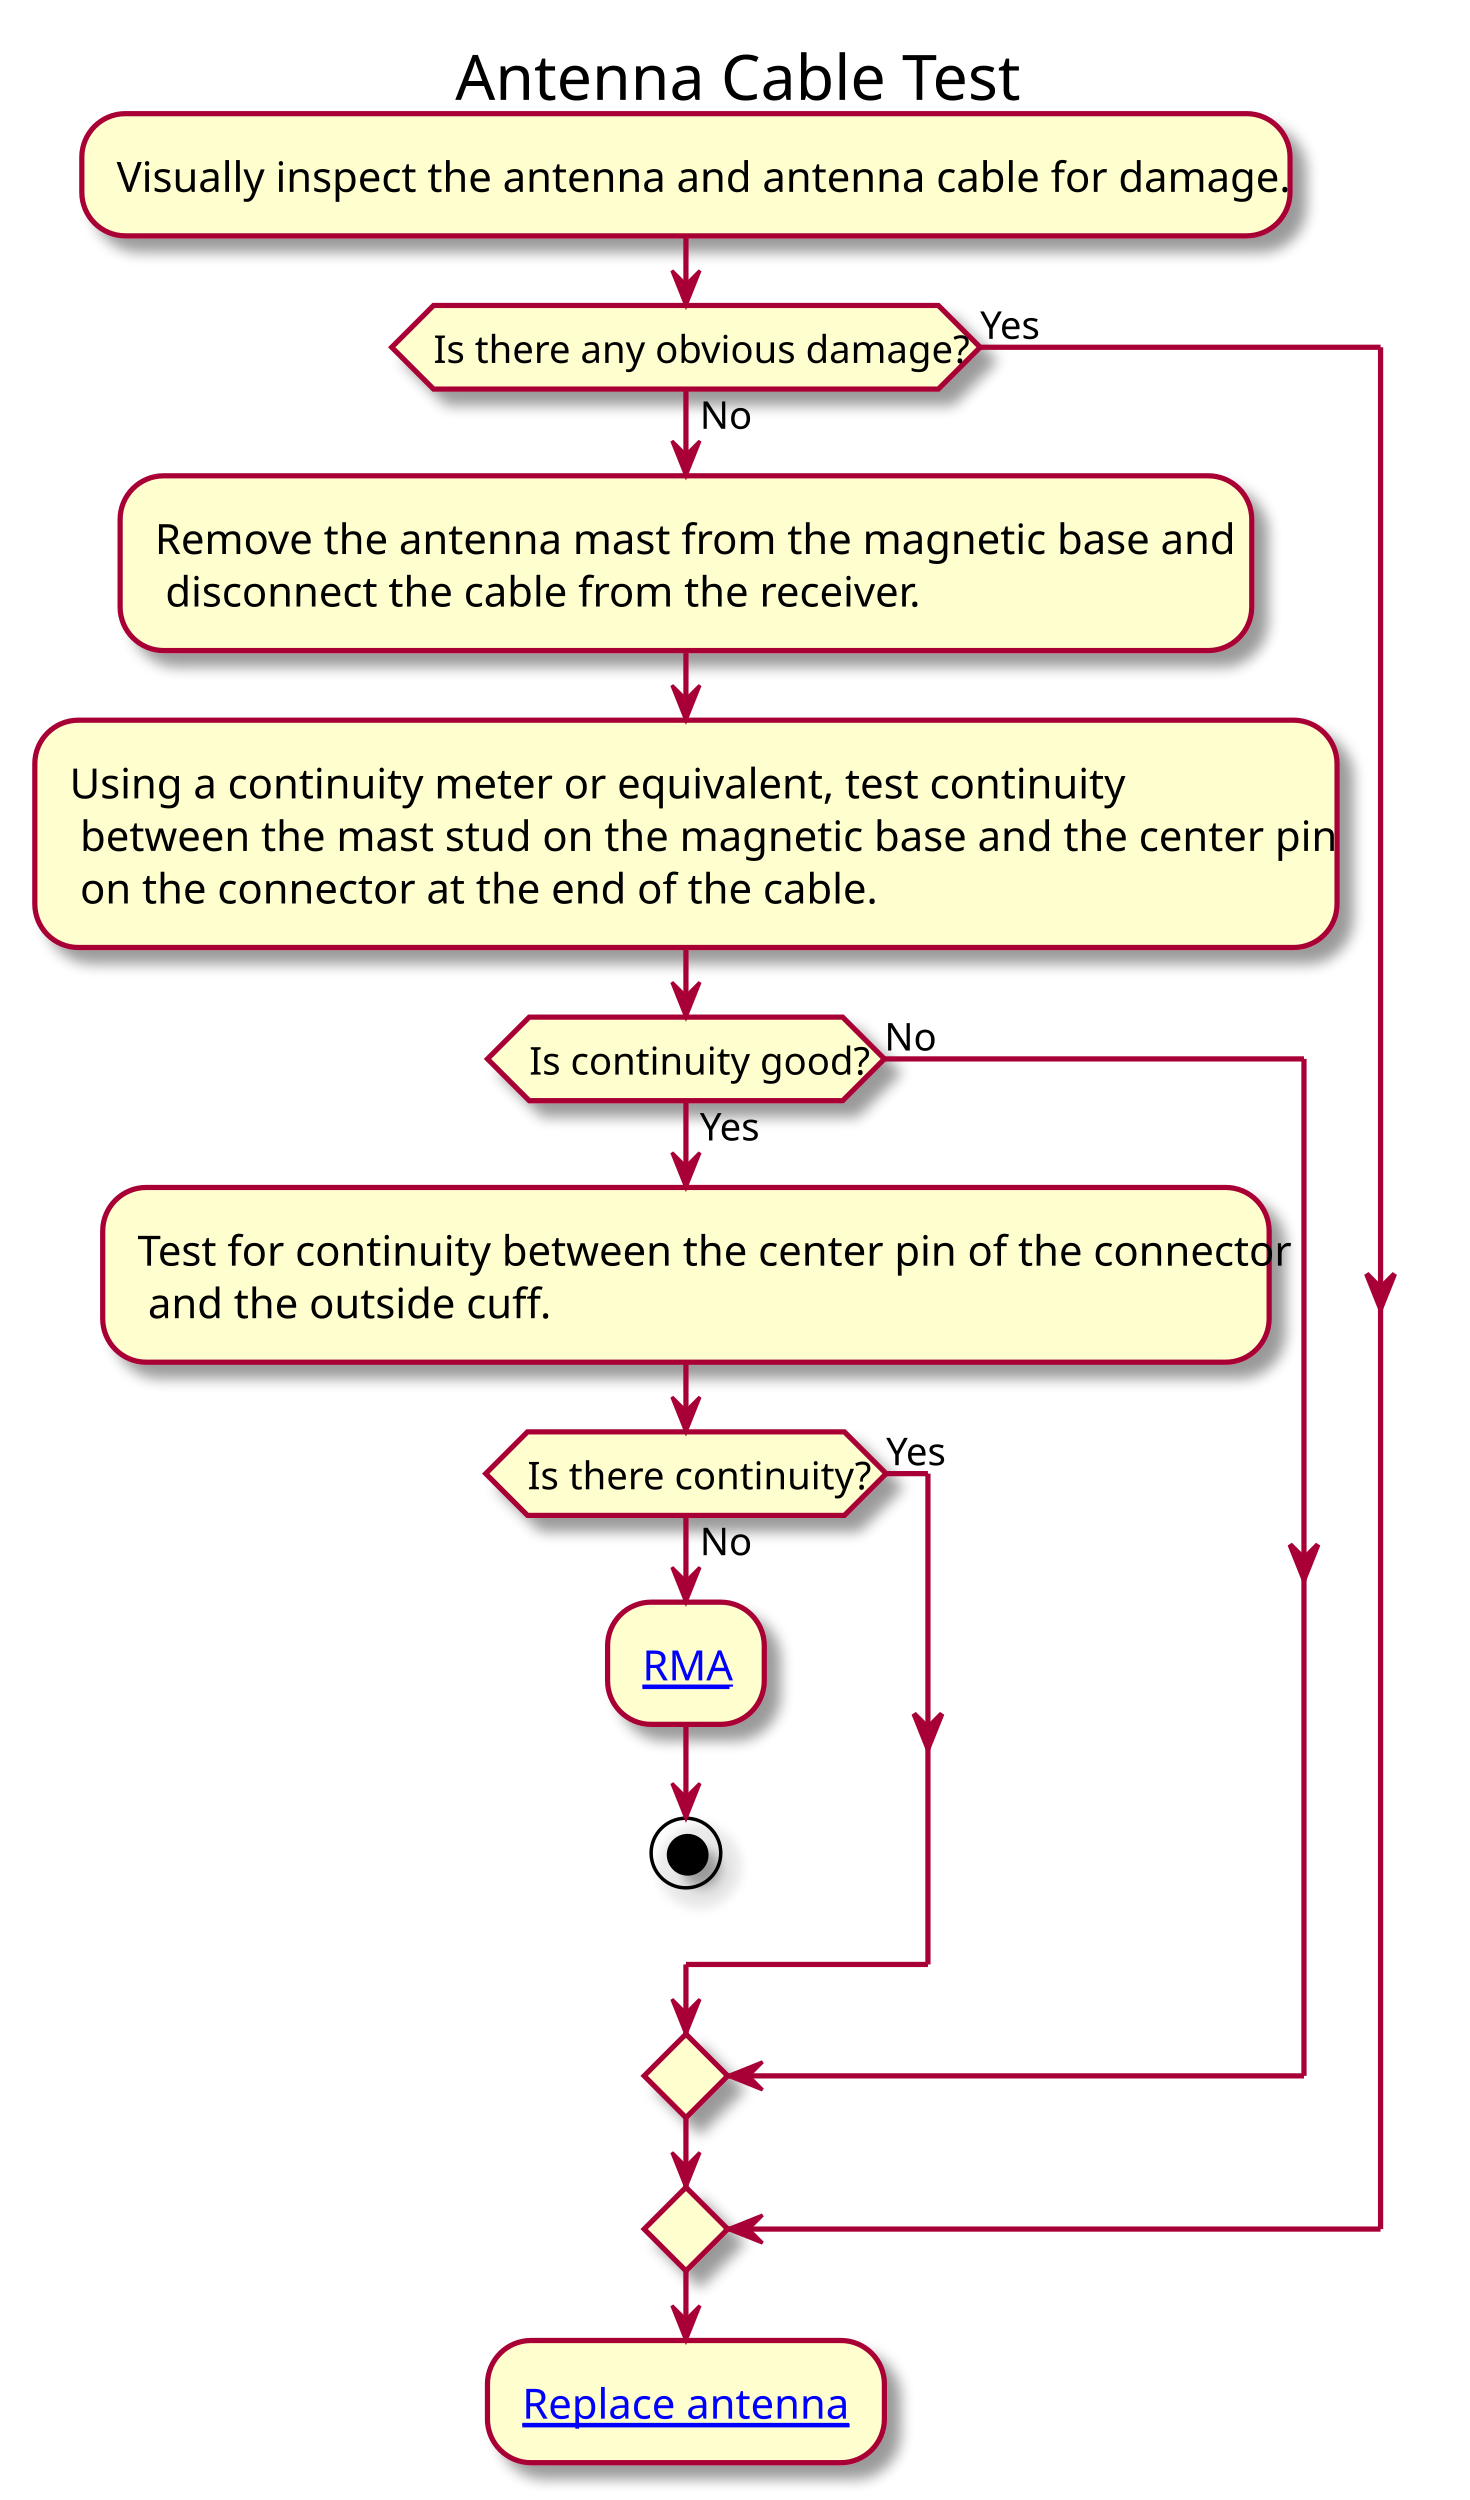
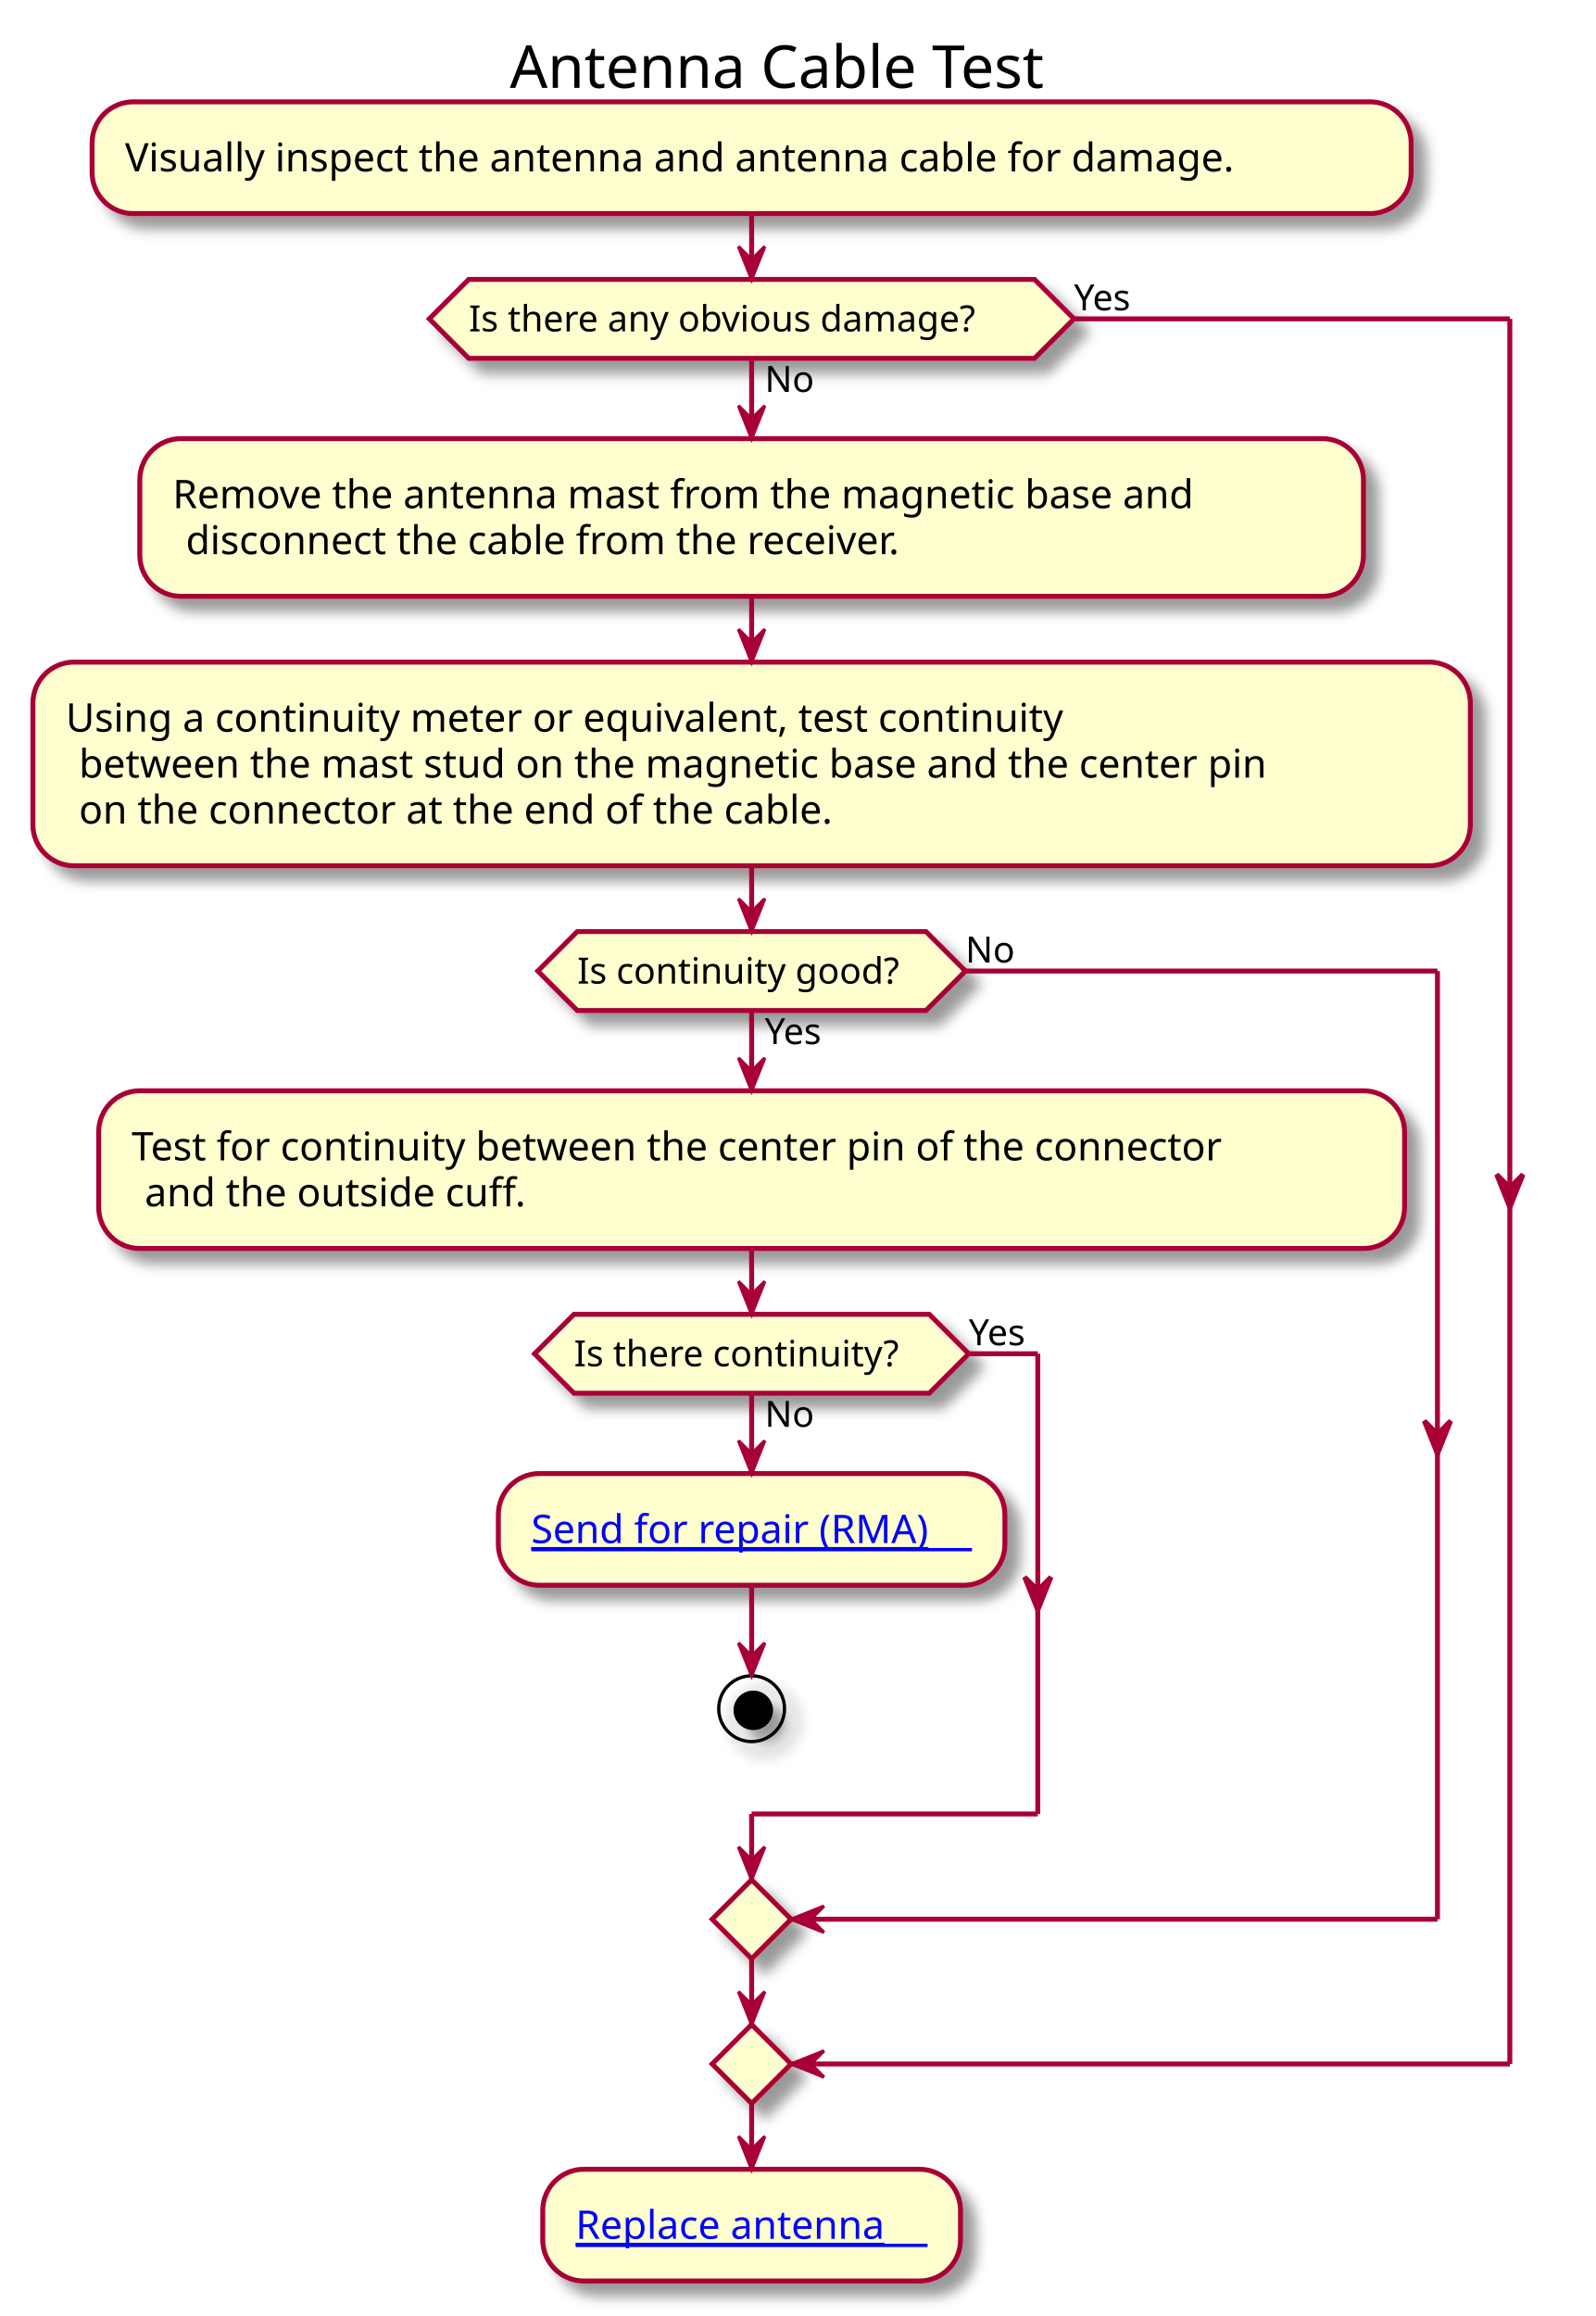
- <svg xmlns="http://www.w3.org/2000/svg" xmlns:xlink="http://www.w3.org/1999/xlink" contentScriptType="application/ecmascript" contentStyleType="text/css" height="718px" preserveAspectRatio="none" style="width:422px;height:718px;" version="1.1" viewBox="0 0 422 718" width="422px" zoomAndPan="magnify">
+ <svg xmlns="http://www.w3.org/2000/svg" xmlns:xlink="http://www.w3.org/1999/xlink" contentScriptType="application/ecmascript" contentStyleType="text/css" height="704px" preserveAspectRatio="none" style="width:485px;height:704px;" version="1.1" viewBox="0 0 485 704" width="485px" zoomAndPan="magnify">
  <defs>
-     <filter height="300%" id="f1pv1gt68afuh5" width="300%" x="-1" y="-1">
+     <filter height="300%" id="fzxeddb4bjyew" width="300%" x="-1" y="-1">
      <feGaussianBlur result="blurOut" stdDeviation="2.0" />
      <feColorMatrix in="blurOut" result="blurOut2" type="matrix" values="0 0 0 0 0 0 0 0 0 0 0 0 0 0 0 0 0 0 .4 0" />
      <feOffset dx="4.0" dy="4.0" in="blurOut2" result="blurOut3" />
      <feBlend in="SourceGraphic" in2="blurOut3" mode="normal" />
    </filter>
  </defs>
  <g>
-     <text fill="#000000" font-family="sans-serif" font-size="18" lengthAdjust="spacingAndGlyphs" textLength="159" x="130.75" y="28.686">Antenna Cable Test</text>
-     <rect fill="#FEFECE" filter="url(#f1pv1gt68afuh5)" height="35.094" rx="12.5" ry="12.5" style="stroke: #A80036; stroke-width: 1.5;" width="347" x="23.5" y="32.641" />
-     <text fill="#000000" font-family="sans-serif" font-size="12" lengthAdjust="spacingAndGlyphs" textLength="327" x="33.5" y="55.098">Visually inspect the antenna and antenna cable for damage.</text>
-     <rect fill="#FEFECE" filter="url(#f1pv1gt68afuh5)" height="50.188" rx="12.5" ry="12.5" style="stroke: #A80036; stroke-width: 1.5;" width="325" x="34.5" y="136.652" />
-     <text fill="#000000" font-family="sans-serif" font-size="12" lengthAdjust="spacingAndGlyphs" textLength="302" x="44.5" y="159.109">Remove the antenna mast from the magnetic base and</text>
-     <text fill="#000000" font-family="sans-serif" font-size="12" lengthAdjust="spacingAndGlyphs" textLength="210" x="47.5" y="174.203">disconnect the cable from the receiver.</text>
-     <rect fill="#FEFECE" filter="url(#f1pv1gt68afuh5)" height="65.281" rx="12.5" ry="12.5" style="stroke: #A80036; stroke-width: 1.5;" width="374" x="10" y="206.84" />
-     <text fill="#000000" font-family="sans-serif" font-size="12" lengthAdjust="spacingAndGlyphs" textLength="285" x="20" y="229.297">Using a continuity meter or equivalent, test continuity</text>
-     <text fill="#000000" font-family="sans-serif" font-size="12" lengthAdjust="spacingAndGlyphs" textLength="348" x="23" y="244.391">between the mast stud on the magnetic base and the center pin</text>
-     <text fill="#000000" font-family="sans-serif" font-size="12" lengthAdjust="spacingAndGlyphs" textLength="217" x="23" y="259.484">on the connector at the end of the cable.</text>
-     <rect fill="#FEFECE" filter="url(#f1pv1gt68afuh5)" height="50.188" rx="12.5" ry="12.5" style="stroke: #A80036; stroke-width: 1.5;" width="335" x="29.5" y="341.039" />
-     <text fill="#000000" font-family="sans-serif" font-size="12" lengthAdjust="spacingAndGlyphs" textLength="312" x="39.5" y="363.496">Test for continuity between the center pin of the connector</text>
-     <text fill="#000000" font-family="sans-serif" font-size="12" lengthAdjust="spacingAndGlyphs" textLength="110" x="42.5" y="378.59">and the outside cuff.</text>
-     <rect fill="#FEFECE" filter="url(#f1pv1gt68afuh5)" height="35.094" rx="12.5" ry="12.5" style="stroke: #A80036; stroke-width: 1.5;" width="45" x="174.5" y="460.144" />
+     <text fill="#000000" font-family="sans-serif" font-size="18" lengthAdjust="spacingAndGlyphs" textLength="173" x="155" y="26.708">Antenna Cable Test</text>
+     <rect fill="#FEFECE" filter="url(#fzxeddb4bjyew)" height="33.969" rx="12.5" ry="12.5" style="stroke: #A80036; stroke-width: 1.5;" width="401" x="28" y="30.953" />
+     <text fill="#000000" font-family="sans-serif" font-size="12" lengthAdjust="spacingAndGlyphs" textLength="381" x="38" y="52.092">Visually inspect the antenna and antenna cable for damage.</text>
+     <rect fill="#FEFECE" filter="url(#fzxeddb4bjyew)" height="47.938" rx="12.5" ry="12.5" style="stroke: #A80036; stroke-width: 1.5;" width="372" x="42.5" y="133.324" />
+     <text fill="#000000" font-family="sans-serif" font-size="12" lengthAdjust="spacingAndGlyphs" textLength="348" x="52.5" y="154.463">Remove the antenna mast from the magnetic base and</text>
+     <text fill="#000000" font-family="sans-serif" font-size="12" lengthAdjust="spacingAndGlyphs" textLength="247" x="56.5" y="168.432">disconnect the cable from the receiver.</text>
+     <rect fill="#FEFECE" filter="url(#fzxeddb4bjyew)" height="61.906" rx="12.5" ry="12.5" style="stroke: #A80036; stroke-width: 1.5;" width="437" x="10" y="201.262" />
+     <text fill="#000000" font-family="sans-serif" font-size="12" lengthAdjust="spacingAndGlyphs" textLength="337" x="20" y="222.4">Using a continuity meter or equivalent, test continuity</text>
+     <text fill="#000000" font-family="sans-serif" font-size="12" lengthAdjust="spacingAndGlyphs" textLength="409" x="24" y="236.369">between the mast stud on the magnetic base and the center pin</text>
+     <text fill="#000000" font-family="sans-serif" font-size="12" lengthAdjust="spacingAndGlyphs" textLength="262" x="24" y="250.338">on the connector at the end of the cable.</text>
+     <rect fill="#FEFECE" filter="url(#fzxeddb4bjyew)" height="47.938" rx="12.5" ry="12.5" style="stroke: #A80036; stroke-width: 1.5;" width="397" x="30" y="331.57" />
+     <text fill="#000000" font-family="sans-serif" font-size="12" lengthAdjust="spacingAndGlyphs" textLength="373" x="40" y="352.709">Test for continuity between the center pin of the connector</text>
+     <text fill="#000000" font-family="sans-serif" font-size="12" lengthAdjust="spacingAndGlyphs" textLength="131" x="44" y="366.678">and the outside cuff.</text>
+     <rect fill="#FEFECE" filter="url(#fzxeddb4bjyew)" height="33.969" rx="12.5" ry="12.5" style="stroke: #A80036; stroke-width: 1.5;" width="154" x="151.5" y="447.91" />
    <a target="_top" xlink:actuate="onRequest" xlink:href="http://rfhero.com/request-rma.php" xlink:show="new" xlink:title="http://rfhero.com/request-rma.php" xlink:type="simple">
-       <text fill="#0000FF" font-family="sans-serif" font-size="12" lengthAdjust="spacingAndGlyphs" text-decoration="underline" textLength="25" x="184.5" y="482.602">RMA</text>
-       <line style="stroke: #0000FF; stroke-width: 1.0;" x1="184.5" x2="209.5" y1="484.602" y2="484.602" />
+       <text fill="#0000FF" font-family="sans-serif" font-size="12" lengthAdjust="spacingAndGlyphs" text-decoration="underline" textLength="134" x="161.5" y="469.049">Send for repair (RMA)</text>
+       <line style="stroke: #0000FF; stroke-width: 1.0;" x1="161.5" x2="295.5" y1="471.049" y2="471.049" />
    </a>
-     <ellipse cx="197" cy="532.191" fill="none" filter="url(#f1pv1gt68afuh5)" rx="10" ry="10" style="stroke: #000000; stroke-width: 1.0;" />
-     <ellipse cx="197.5" cy="532.691" fill="#000000" filter="url(#f1pv1gt68afuh5)" rx="6" ry="6" style="stroke: none; stroke-width: 1.0;" />
-     <polygon fill="#FEFECE" filter="url(#f1pv1gt68afuh5)" points="151.5,411.227,242.5,411.227,254.5,423.227,242.5,435.227,151.5,435.227,139.5,423.227,151.5,411.227" style="stroke: #A80036; stroke-width: 1.5;" />
-     <text fill="#000000" font-family="sans-serif" font-size="11" lengthAdjust="spacingAndGlyphs" textLength="13" x="201" y="446.646">No</text>
-     <text fill="#000000" font-family="sans-serif" font-size="11" lengthAdjust="spacingAndGlyphs" textLength="91" x="151.5" y="427.728">Is there continuity?</text>
-     <text fill="#000000" font-family="sans-serif" font-size="11" lengthAdjust="spacingAndGlyphs" textLength="20" x="254.5" y="420.81">Yes</text>
-     <polygon fill="#FEFECE" filter="url(#f1pv1gt68afuh5)" points="152,292.121,242,292.121,254,304.121,242,316.121,152,316.121,140,304.121,152,292.121" style="stroke: #A80036; stroke-width: 1.5;" />
-     <text fill="#000000" font-family="sans-serif" font-size="11" lengthAdjust="spacingAndGlyphs" textLength="20" x="201" y="327.54">Yes</text>
-     <text fill="#000000" font-family="sans-serif" font-size="11" lengthAdjust="spacingAndGlyphs" textLength="90" x="152" y="308.622">Is continuity good?</text>
-     <text fill="#000000" font-family="sans-serif" font-size="11" lengthAdjust="spacingAndGlyphs" textLength="13" x="254" y="301.704">No</text>
-     <polygon fill="#FEFECE" filter="url(#f1pv1gt68afuh5)" points="197,584.191,209,596.191,197,608.191,185,596.191,197,584.191" style="stroke: #A80036; stroke-width: 1.5;" />
-     <polygon fill="#FEFECE" filter="url(#f1pv1gt68afuh5)" points="124.5,87.734,269.5,87.734,281.5,99.734,269.5,111.734,124.5,111.734,112.5,99.734,124.5,87.734" style="stroke: #A80036; stroke-width: 1.5;" />
-     <text fill="#000000" font-family="sans-serif" font-size="11" lengthAdjust="spacingAndGlyphs" textLength="13" x="201" y="123.153">No</text>
-     <text fill="#000000" font-family="sans-serif" font-size="11" lengthAdjust="spacingAndGlyphs" textLength="145" x="124.5" y="104.235">Is there any obvious damage?</text>
-     <text fill="#000000" font-family="sans-serif" font-size="11" lengthAdjust="spacingAndGlyphs" textLength="20" x="281.5" y="97.317">Yes</text>
-     <polygon fill="#FEFECE" filter="url(#f1pv1gt68afuh5)" points="197,628.191,209,640.191,197,652.191,185,640.191,197,628.191" style="stroke: #A80036; stroke-width: 1.5;" />
-     <rect fill="#FEFECE" filter="url(#f1pv1gt68afuh5)" height="35.094" rx="12.5" ry="12.5" style="stroke: #A80036; stroke-width: 1.5;" width="114" x="140" y="672.191" />
+     <ellipse cx="228.5" cy="519.394" fill="none" filter="url(#fzxeddb4bjyew)" rx="10" ry="10" style="stroke: #000000; stroke-width: 1.0;" />
+     <ellipse cx="229" cy="519.894" fill="#000000" filter="url(#fzxeddb4bjyew)" rx="6" ry="6" style="stroke: none; stroke-width: 1.0;" />
+     <polygon fill="#FEFECE" filter="url(#fzxeddb4bjyew)" points="174.5,399.508,282.5,399.508,294.5,411.508,282.5,423.508,174.5,423.508,162.5,411.508,174.5,399.508" style="stroke: #A80036; stroke-width: 1.5;" />
+     <text fill="#000000" font-family="sans-serif" font-size="11" lengthAdjust="spacingAndGlyphs" textLength="15" x="232.5" y="433.718">No</text>
+     <text fill="#000000" font-family="sans-serif" font-size="11" lengthAdjust="spacingAndGlyphs" textLength="108" x="174.5" y="415.316">Is there continuity?</text>
+     <text fill="#000000" font-family="sans-serif" font-size="11" lengthAdjust="spacingAndGlyphs" textLength="21" x="294.5" y="408.914">Yes</text>
+     <polygon fill="#FEFECE" filter="url(#fzxeddb4bjyew)" points="175.5,283.168,281.5,283.168,293.5,295.168,281.5,307.168,175.5,307.168,163.5,295.168,175.5,283.168" style="stroke: #A80036; stroke-width: 1.5;" />
+     <text fill="#000000" font-family="sans-serif" font-size="11" lengthAdjust="spacingAndGlyphs" textLength="21" x="232.5" y="317.378">Yes</text>
+     <text fill="#000000" font-family="sans-serif" font-size="11" lengthAdjust="spacingAndGlyphs" textLength="106" x="175.5" y="298.976">Is continuity good?</text>
+     <text fill="#000000" font-family="sans-serif" font-size="11" lengthAdjust="spacingAndGlyphs" textLength="15" x="293.5" y="292.574">No</text>
+     <polygon fill="#FEFECE" filter="url(#fzxeddb4bjyew)" points="228.5,571.394,240.5,583.394,228.5,595.394,216.5,583.394,228.5,571.394" style="stroke: #A80036; stroke-width: 1.5;" />
+     <polygon fill="#FEFECE" filter="url(#fzxeddb4bjyew)" points="142.5,84.922,314.5,84.922,326.5,96.922,314.5,108.922,142.5,108.922,130.5,96.922,142.5,84.922" style="stroke: #A80036; stroke-width: 1.5;" />
+     <text fill="#000000" font-family="sans-serif" font-size="11" lengthAdjust="spacingAndGlyphs" textLength="15" x="232.5" y="119.132">No</text>
+     <text fill="#000000" font-family="sans-serif" font-size="11" lengthAdjust="spacingAndGlyphs" textLength="172" x="142.5" y="100.73">Is there any obvious damage?</text>
+     <text fill="#000000" font-family="sans-serif" font-size="11" lengthAdjust="spacingAndGlyphs" textLength="21" x="326.5" y="94.328">Yes</text>
+     <polygon fill="#FEFECE" filter="url(#fzxeddb4bjyew)" points="228.5,615.394,240.5,627.394,228.5,639.394,216.5,627.394,228.5,615.394" style="stroke: #A80036; stroke-width: 1.5;" />
+     <rect fill="#FEFECE" filter="url(#fzxeddb4bjyew)" height="33.969" rx="12.5" ry="12.5" style="stroke: #A80036; stroke-width: 1.5;" width="127" x="165" y="659.394" />
    <a target="_top" xlink:actuate="onRequest" xlink:href="https://www.rfhero.net/accessories" xlink:show="new" xlink:title="https://www.rfhero.net/accessories" xlink:type="simple">
-       <text fill="#0000FF" font-family="sans-serif" font-size="12" lengthAdjust="spacingAndGlyphs" text-decoration="underline" textLength="94" x="150" y="694.648">Replace antenna</text>
-       <line style="stroke: #0000FF; stroke-width: 1.0;" x1="150" x2="244" y1="696.648" y2="696.648" />
+       <text fill="#0000FF" font-family="sans-serif" font-size="12" lengthAdjust="spacingAndGlyphs" text-decoration="underline" textLength="107" x="175" y="680.533">Replace antenna</text>
+       <line style="stroke: #0000FF; stroke-width: 1.0;" x1="175" x2="282" y1="682.533" y2="682.533" />
    </a>
-     <line style="stroke: #A80036; stroke-width: 1.5;" x1="197" x2="197" y1="186.84" y2="206.84" />
-     <polygon fill="#A80036" points="193,196.84,197,206.84,201,196.84,197,200.84" style="stroke: #A80036; stroke-width: 1.0;" />
-     <line style="stroke: #A80036; stroke-width: 1.5;" x1="197" x2="197" y1="495.238" y2="522.191" />
-     <polygon fill="#A80036" points="193,512.191,197,522.191,201,512.191,197,516.191" style="stroke: #A80036; stroke-width: 1.0;" />
-     <line style="stroke: #A80036; stroke-width: 1.5;" x1="197" x2="197" y1="435.227" y2="460.144" />
-     <polygon fill="#A80036" points="193,450.144,197,460.144,201,450.144,197,454.144" style="stroke: #A80036; stroke-width: 1.0;" />
-     <line style="stroke: #A80036; stroke-width: 1.5;" x1="254.5" x2="266.5" y1="423.227" y2="423.227" />
-     <polygon fill="#A80036" points="262.5,492.191,266.5,502.191,270.5,492.191,266.5,496.191" style="stroke: #A80036; stroke-width: 1.5;" />
-     <line style="stroke: #A80036; stroke-width: 1.5;" x1="266.5" x2="266.5" y1="423.227" y2="564.191" />
-     <line style="stroke: #A80036; stroke-width: 1.5;" x1="266.5" x2="197" y1="564.191" y2="564.191" />
-     <line style="stroke: #A80036; stroke-width: 1.5;" x1="197" x2="197" y1="564.191" y2="584.191" />
-     <polygon fill="#A80036" points="193,574.191,197,584.191,201,574.191,197,578.191" style="stroke: #A80036; stroke-width: 1.0;" />
-     <line style="stroke: #A80036; stroke-width: 1.5;" x1="197" x2="197" y1="391.227" y2="411.227" />
-     <polygon fill="#A80036" points="193,401.227,197,411.227,201,401.227,197,405.227" style="stroke: #A80036; stroke-width: 1.0;" />
-     <line style="stroke: #A80036; stroke-width: 1.5;" x1="197" x2="197" y1="316.121" y2="341.039" />
-     <polygon fill="#A80036" points="193,331.039,197,341.039,201,331.039,197,335.039" style="stroke: #A80036; stroke-width: 1.0;" />
-     <line style="stroke: #A80036; stroke-width: 1.5;" x1="254" x2="374.5" y1="304.121" y2="304.121" />
-     <polygon fill="#A80036" points="370.5,443.598,374.5,453.598,378.5,443.598,374.5,447.598" style="stroke: #A80036; stroke-width: 1.5;" />
-     <line style="stroke: #A80036; stroke-width: 1.5;" x1="374.5" x2="374.5" y1="304.121" y2="596.191" />
-     <line style="stroke: #A80036; stroke-width: 1.5;" x1="374.5" x2="209" y1="596.191" y2="596.191" />
-     <polygon fill="#A80036" points="219,592.191,209,596.191,219,600.191,215,596.191" style="stroke: #A80036; stroke-width: 1.0;" />
-     <line style="stroke: #A80036; stroke-width: 1.5;" x1="197" x2="197" y1="272.121" y2="292.121" />
-     <polygon fill="#A80036" points="193,282.121,197,292.121,201,282.121,197,286.121" style="stroke: #A80036; stroke-width: 1.0;" />
-     <line style="stroke: #A80036; stroke-width: 1.5;" x1="197" x2="197" y1="111.734" y2="136.652" />
-     <polygon fill="#A80036" points="193,126.652,197,136.652,201,126.652,197,130.652" style="stroke: #A80036; stroke-width: 1.0;" />
-     <line style="stroke: #A80036; stroke-width: 1.5;" x1="281.5" x2="396.5" y1="99.734" y2="99.734" />
-     <polygon fill="#A80036" points="392.5,365.863,396.5,375.863,400.5,365.863,396.5,369.863" style="stroke: #A80036; stroke-width: 1.5;" />
-     <line style="stroke: #A80036; stroke-width: 1.5;" x1="396.5" x2="396.5" y1="99.734" y2="640.191" />
-     <line style="stroke: #A80036; stroke-width: 1.5;" x1="396.5" x2="209" y1="640.191" y2="640.191" />
-     <polygon fill="#A80036" points="219,636.191,209,640.191,219,644.191,215,640.191" style="stroke: #A80036; stroke-width: 1.0;" />
-     <line style="stroke: #A80036; stroke-width: 1.5;" x1="197" x2="197" y1="608.191" y2="628.191" />
-     <polygon fill="#A80036" points="193,618.191,197,628.191,201,618.191,197,622.191" style="stroke: #A80036; stroke-width: 1.0;" />
-     <line style="stroke: #A80036; stroke-width: 1.5;" x1="197" x2="197" y1="67.734" y2="87.734" />
-     <polygon fill="#A80036" points="193,77.734,197,87.734,201,77.734,197,81.734" style="stroke: #A80036; stroke-width: 1.0;" />
-     <line style="stroke: #A80036; stroke-width: 1.5;" x1="197" x2="197" y1="652.191" y2="672.191" />
-     <polygon fill="#A80036" points="193,662.191,197,672.191,201,662.191,197,666.191" style="stroke: #A80036; stroke-width: 1.0;" />
+     <line style="stroke: #A80036; stroke-width: 1.5;" x1="228.5" x2="228.5" y1="181.262" y2="201.262" />
+     <polygon fill="#A80036" points="224.5,191.262,228.5,201.262,232.5,191.262,228.5,195.262" style="stroke: #A80036; stroke-width: 1.0;" />
+     <line style="stroke: #A80036; stroke-width: 1.5;" x1="228.5" x2="228.5" y1="481.879" y2="509.394" />
+     <polygon fill="#A80036" points="224.5,499.394,228.5,509.394,232.5,499.394,228.5,503.394" style="stroke: #A80036; stroke-width: 1.0;" />
+     <line style="stroke: #A80036; stroke-width: 1.5;" x1="228.5" x2="228.5" y1="423.508" y2="447.91" />
+     <polygon fill="#A80036" points="224.5,437.91,228.5,447.91,232.5,437.91,228.5,441.91" style="stroke: #A80036; stroke-width: 1.0;" />
+     <line style="stroke: #A80036; stroke-width: 1.5;" x1="294.5" x2="315.5" y1="411.508" y2="411.508" />
+     <polygon fill="#A80036" points="311.5,479.394,315.5,489.394,319.5,479.394,315.5,483.394" style="stroke: #A80036; stroke-width: 1.5;" />
+     <line style="stroke: #A80036; stroke-width: 1.5;" x1="315.5" x2="315.5" y1="411.508" y2="551.394" />
+     <line style="stroke: #A80036; stroke-width: 1.5;" x1="315.5" x2="228.5" y1="551.394" y2="551.394" />
+     <line style="stroke: #A80036; stroke-width: 1.5;" x1="228.5" x2="228.5" y1="551.394" y2="571.394" />
+     <polygon fill="#A80036" points="224.5,561.394,228.5,571.394,232.5,561.394,228.5,565.394" style="stroke: #A80036; stroke-width: 1.0;" />
+     <line style="stroke: #A80036; stroke-width: 1.5;" x1="228.5" x2="228.5" y1="379.508" y2="399.508" />
+     <polygon fill="#A80036" points="224.5,389.508,228.5,399.508,232.5,389.508,228.5,393.508" style="stroke: #A80036; stroke-width: 1.0;" />
+     <line style="stroke: #A80036; stroke-width: 1.5;" x1="228.5" x2="228.5" y1="307.168" y2="331.57" />
+     <polygon fill="#A80036" points="224.5,321.57,228.5,331.57,232.5,321.57,228.5,325.57" style="stroke: #A80036; stroke-width: 1.0;" />
+     <line style="stroke: #A80036; stroke-width: 1.5;" x1="293.5" x2="437" y1="295.168" y2="295.168" />
+     <polygon fill="#A80036" points="433,431.926,437,441.926,441,431.926,437,435.926" style="stroke: #A80036; stroke-width: 1.5;" />
+     <line style="stroke: #A80036; stroke-width: 1.5;" x1="437" x2="437" y1="295.168" y2="583.394" />
+     <line style="stroke: #A80036; stroke-width: 1.5;" x1="437" x2="240.5" y1="583.394" y2="583.394" />
+     <polygon fill="#A80036" points="250.5,579.394,240.5,583.394,250.5,587.394,246.5,583.394" style="stroke: #A80036; stroke-width: 1.0;" />
+     <line style="stroke: #A80036; stroke-width: 1.5;" x1="228.5" x2="228.5" y1="263.168" y2="283.168" />
+     <polygon fill="#A80036" points="224.5,273.168,228.5,283.168,232.5,273.168,228.5,277.168" style="stroke: #A80036; stroke-width: 1.0;" />
+     <line style="stroke: #A80036; stroke-width: 1.5;" x1="228.5" x2="228.5" y1="108.922" y2="133.324" />
+     <polygon fill="#A80036" points="224.5,123.324,228.5,133.324,232.5,123.324,228.5,127.324" style="stroke: #A80036; stroke-width: 1.0;" />
+     <line style="stroke: #A80036; stroke-width: 1.5;" x1="326.5" x2="459" y1="96.922" y2="96.922" />
+     <polygon fill="#A80036" points="455,357.004,459,367.004,463,357.004,459,361.004" style="stroke: #A80036; stroke-width: 1.5;" />
+     <line style="stroke: #A80036; stroke-width: 1.5;" x1="459" x2="459" y1="96.922" y2="627.394" />
+     <line style="stroke: #A80036; stroke-width: 1.5;" x1="459" x2="240.5" y1="627.394" y2="627.394" />
+     <polygon fill="#A80036" points="250.5,623.394,240.5,627.394,250.5,631.394,246.5,627.394" style="stroke: #A80036; stroke-width: 1.0;" />
+     <line style="stroke: #A80036; stroke-width: 1.5;" x1="228.5" x2="228.5" y1="595.394" y2="615.394" />
+     <polygon fill="#A80036" points="224.5,605.394,228.5,615.394,232.5,605.394,228.5,609.394" style="stroke: #A80036; stroke-width: 1.0;" />
+     <line style="stroke: #A80036; stroke-width: 1.5;" x1="228.5" x2="228.5" y1="64.922" y2="84.922" />
+     <polygon fill="#A80036" points="224.5,74.922,228.5,84.922,232.5,74.922,228.5,78.922" style="stroke: #A80036; stroke-width: 1.0;" />
+     <line style="stroke: #A80036; stroke-width: 1.5;" x1="228.5" x2="228.5" y1="639.394" y2="659.394" />
+     <polygon fill="#A80036" points="224.5,649.394,228.5,659.394,232.5,649.394,228.5,653.394" style="stroke: #A80036; stroke-width: 1.0;" />
  </g>
</svg>
